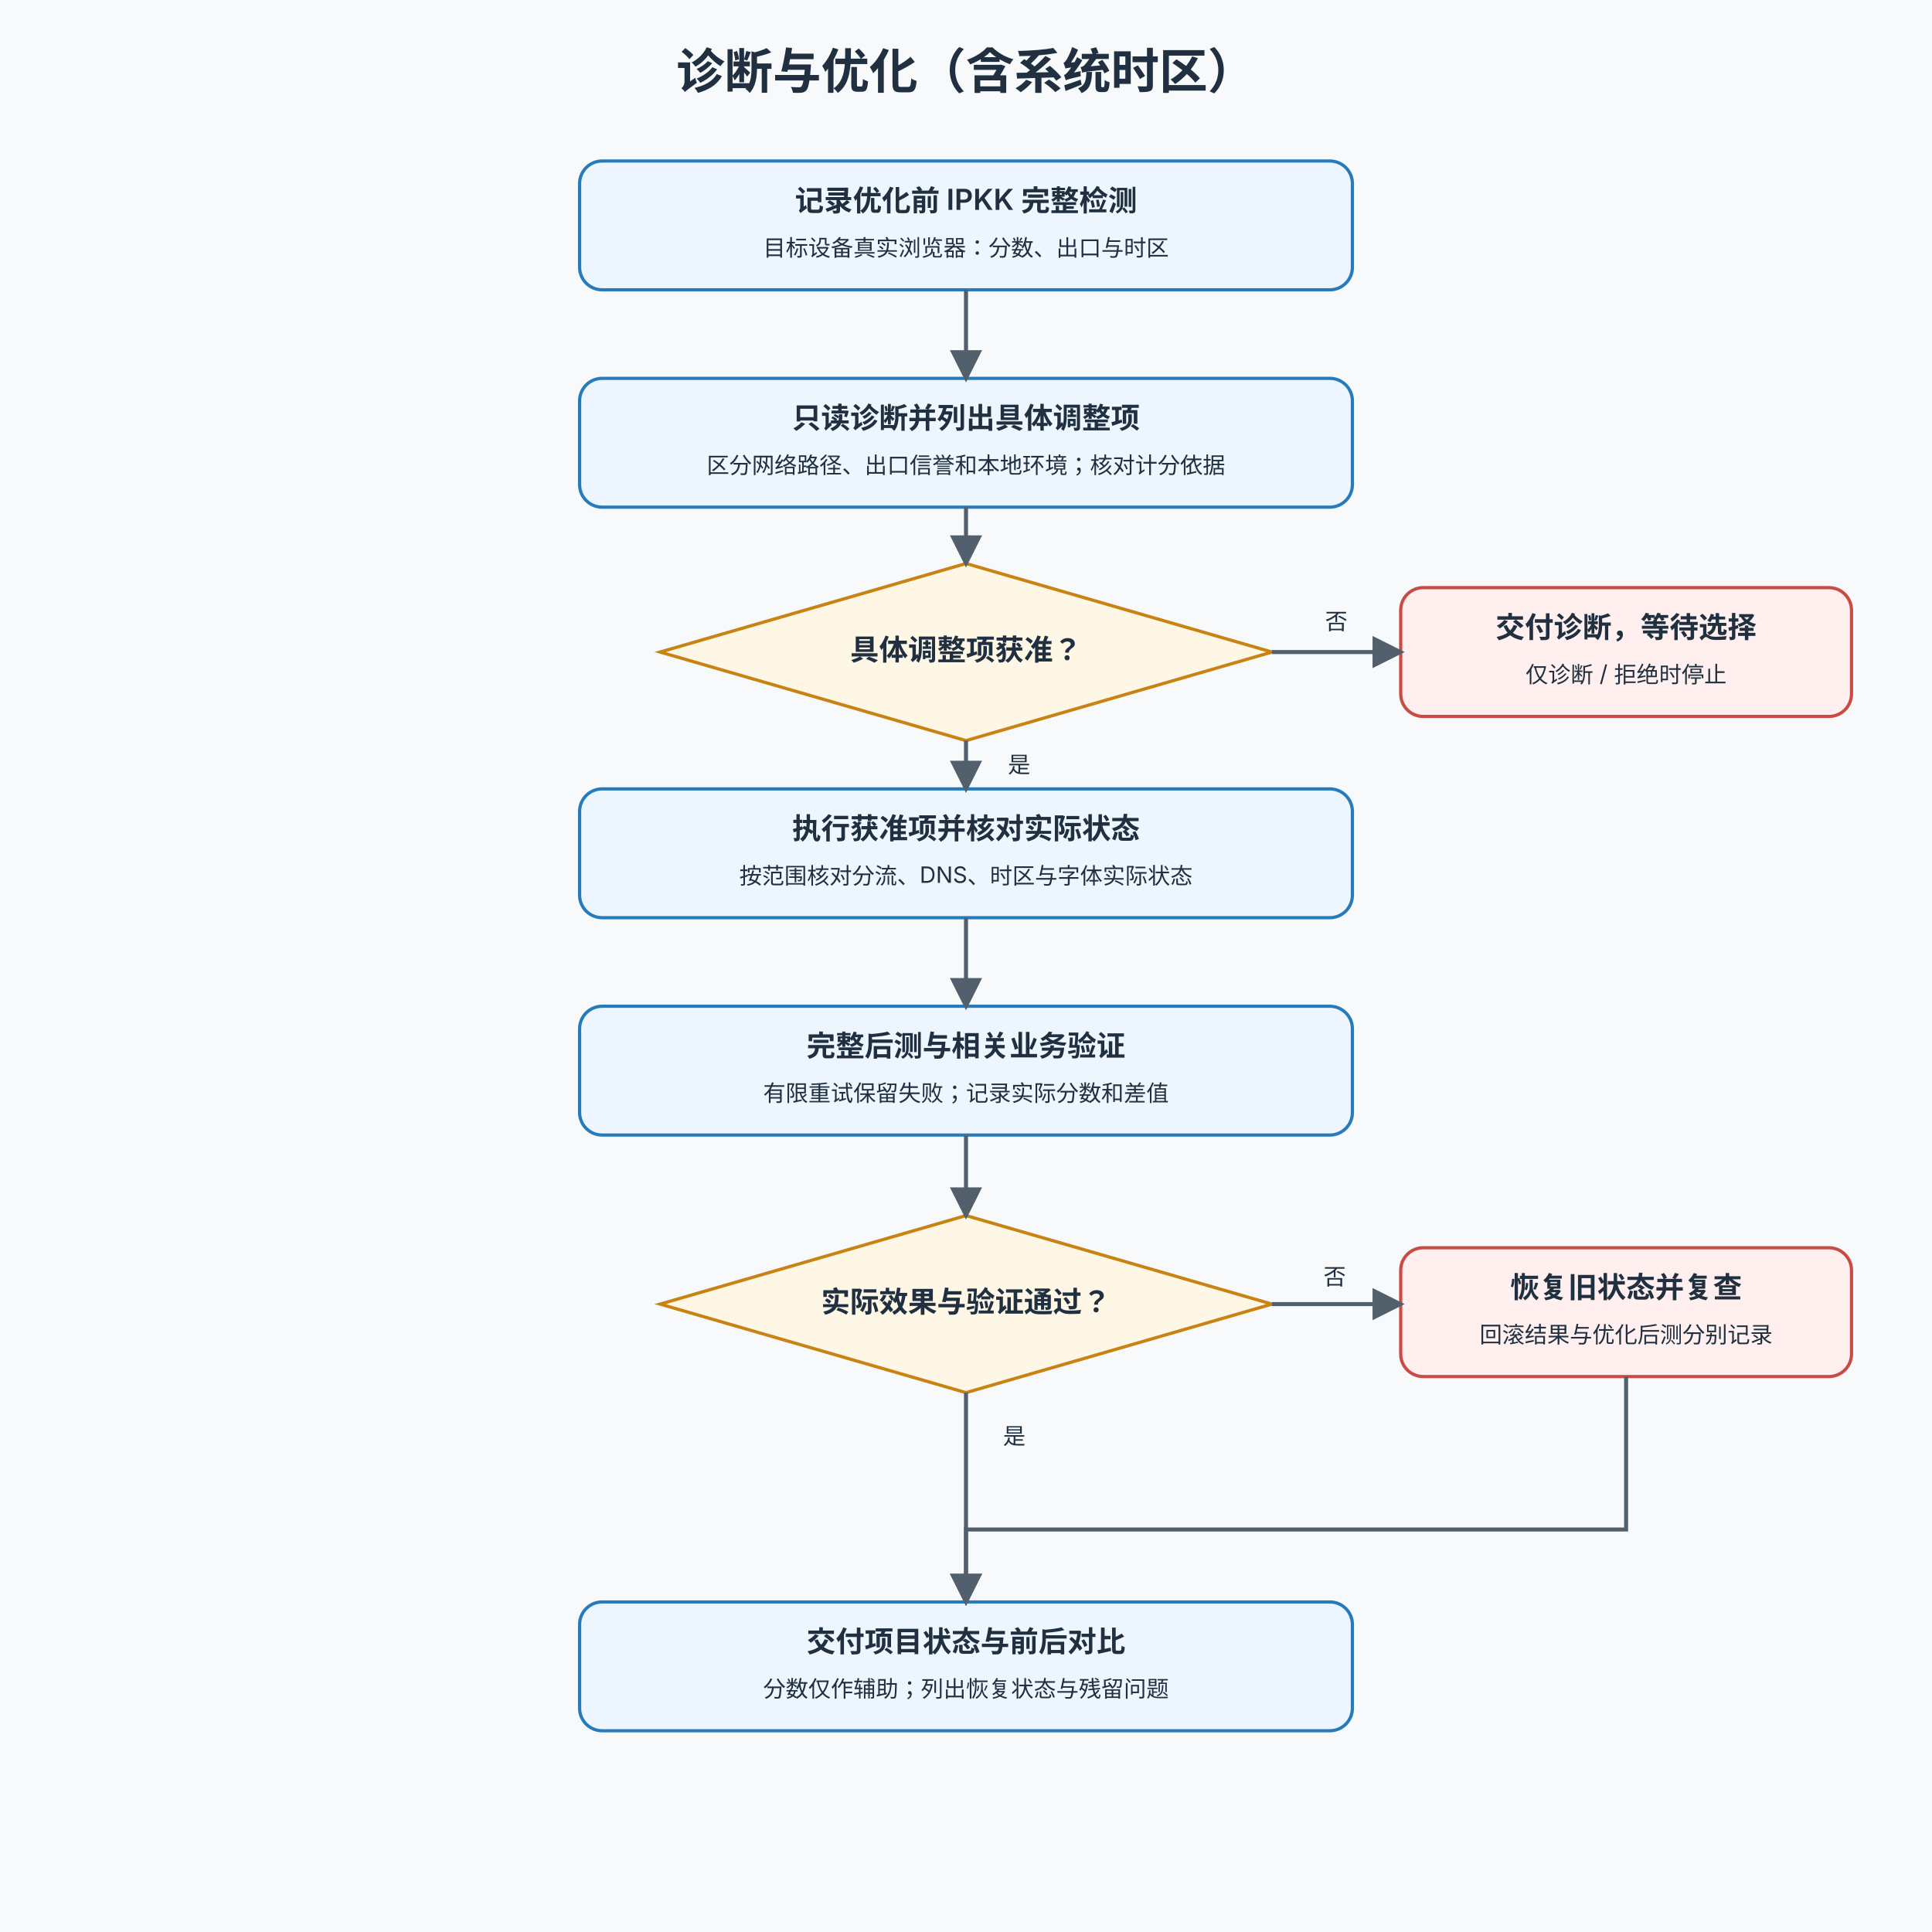
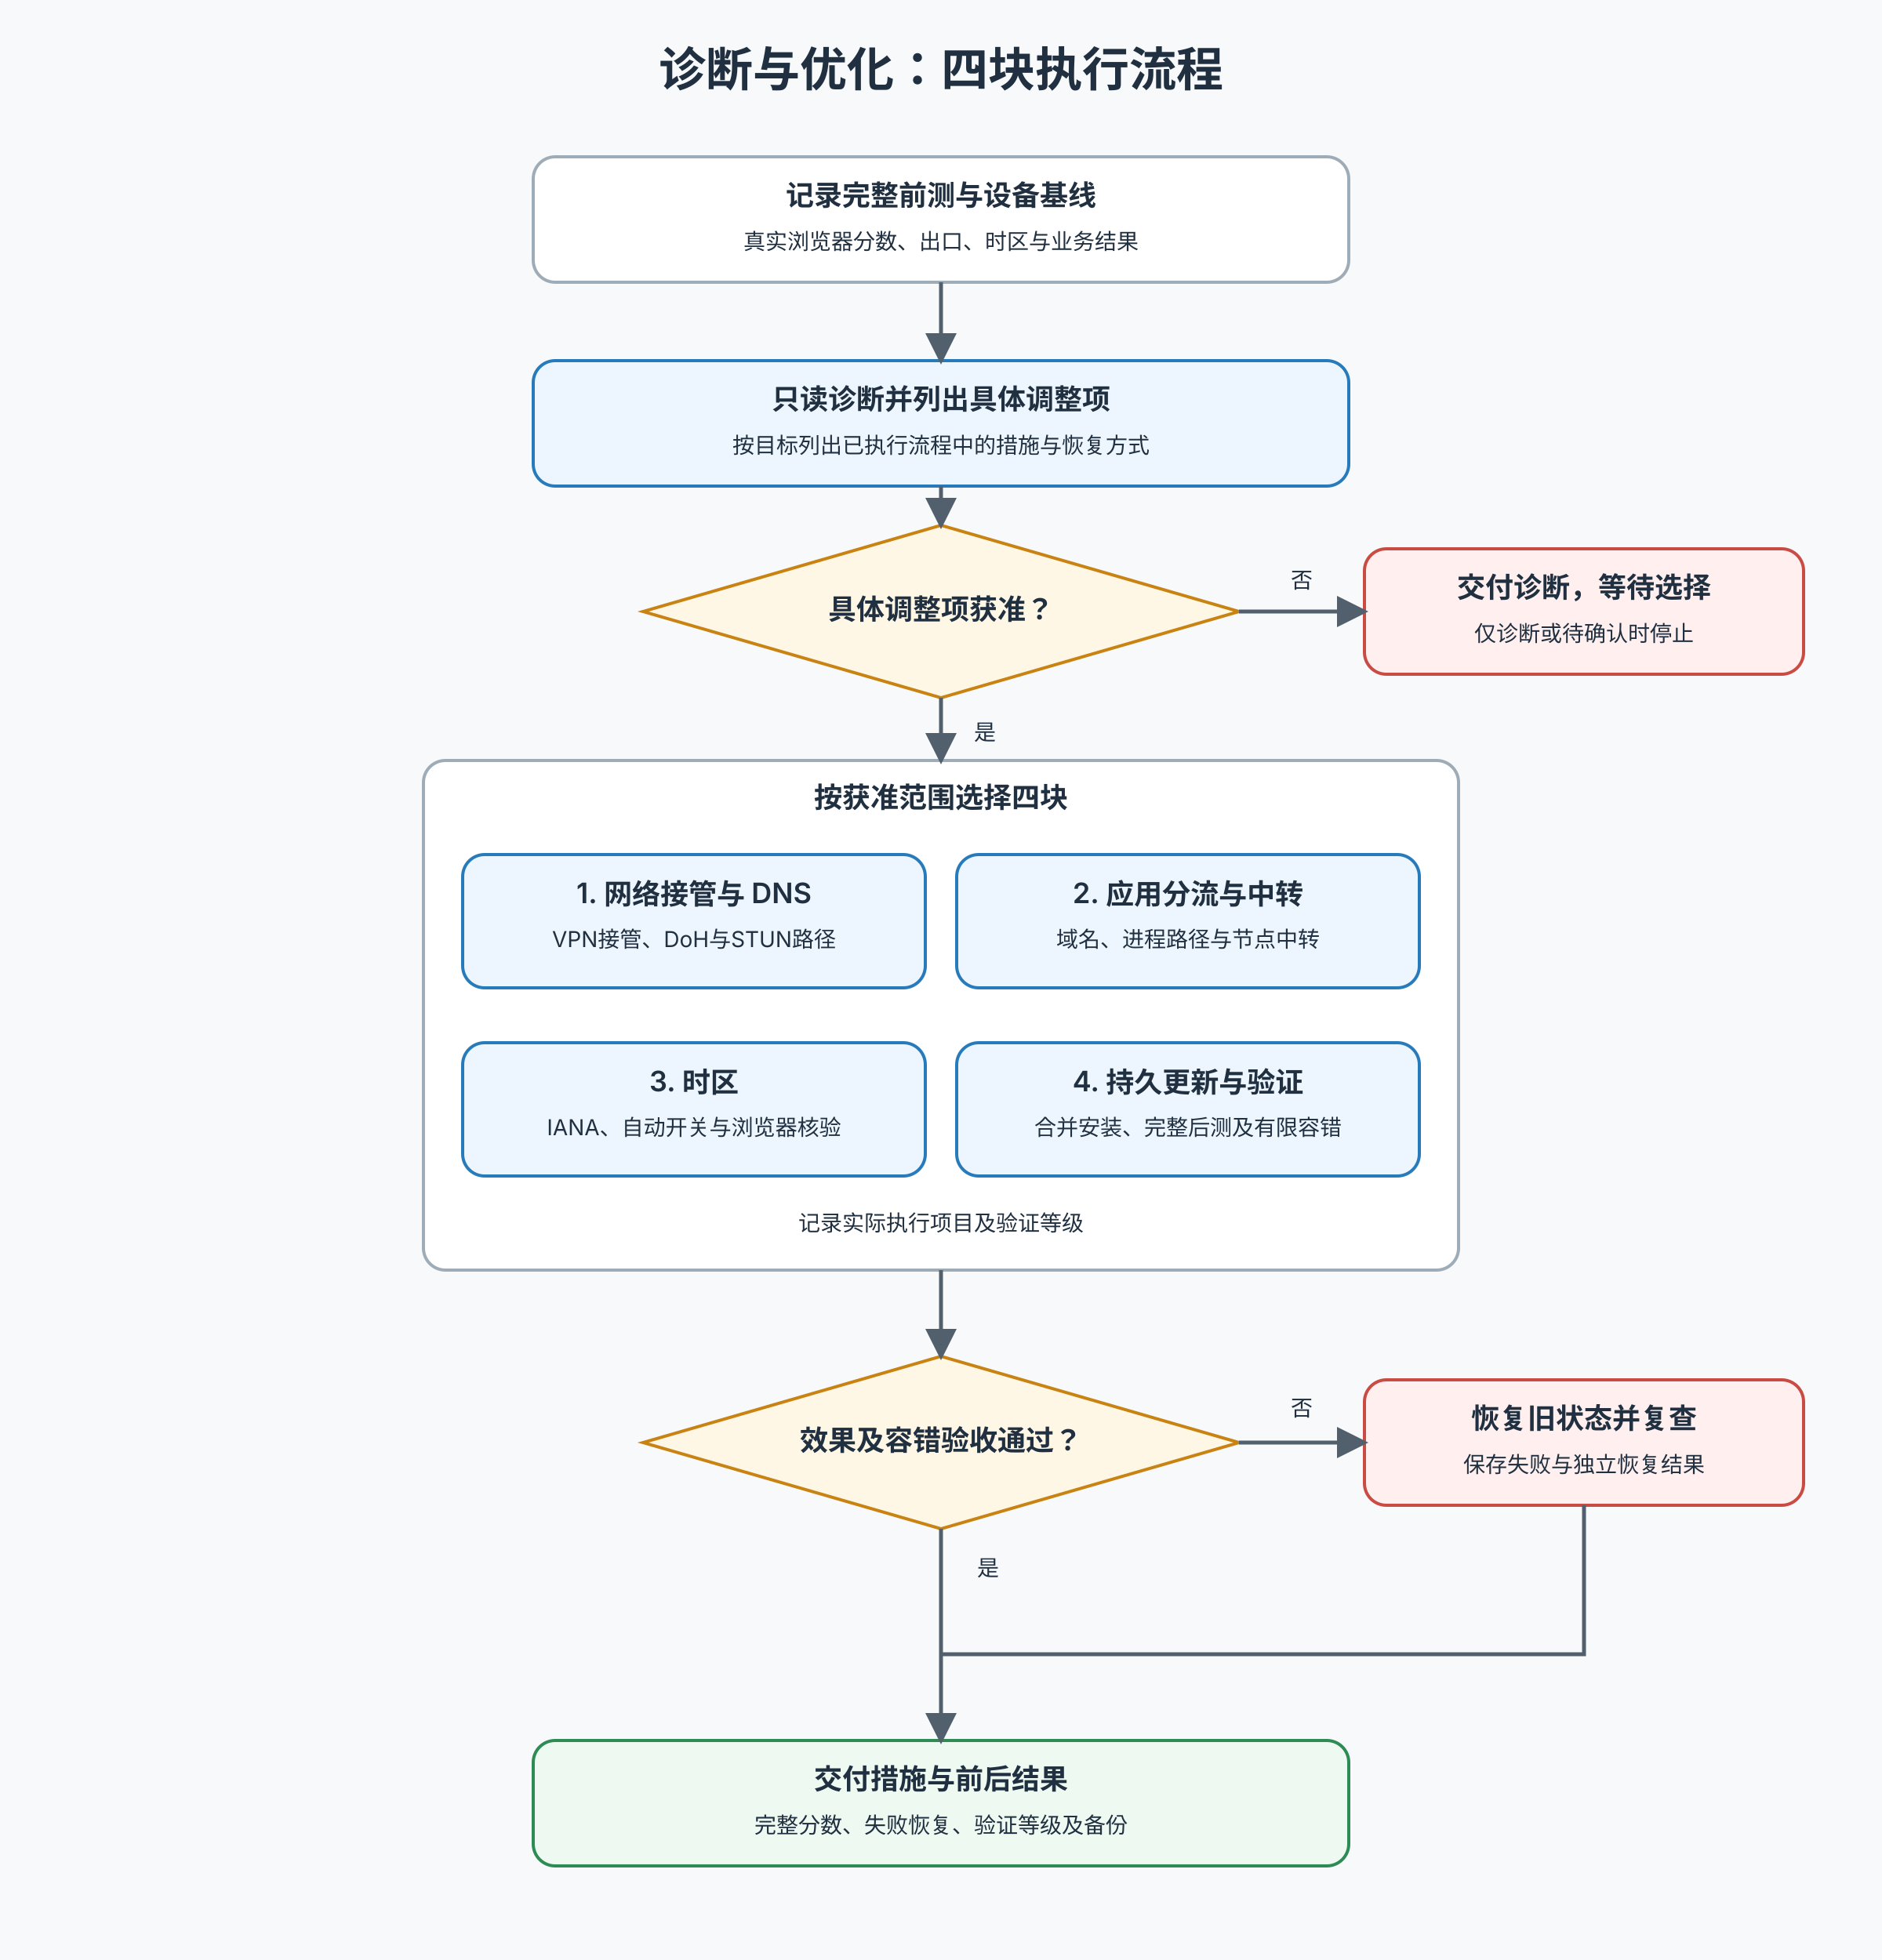
- <svg xmlns="http://www.w3.org/2000/svg" width="1200" height="1200" viewBox="0 0 1200 1200" role="img">
+ <svg xmlns="http://www.w3.org/2000/svg" width="1200" height="1250" viewBox="0 0 1200 1250" role="img">
  <defs>
    <marker id="a" markerWidth="8" markerHeight="8" refX="7" refY="4" orient="auto">
      <path d="M0 0L8 4L0 8Z" fill="#52606d" />
    </marker>
  </defs>
-   <style>text{font-family:-apple-system,BlinkMacSystemFont,"PingFang SC",sans-serif;fill:#203040;text-anchor:middle}.title{font-size:30px;font-weight:700}.label{font-size:18px;font-weight:600}.note{font-size:14px}.line{fill:none;stroke:#52606d;stroke-width:2.5;marker-end:url(#a)}</style>
-   <rect width="1200" height="1200" fill="#f7f9fb" />
-   <text x="600" y="55" class="title">诊断与优化（含系统时区）</text>
-   <rect x="360" y="100" width="480" height="80" rx="14" fill="#edf6ff" stroke="#287bbb" stroke-width="2" />
-   <text x="600.0" y="131" class="label">记录优化前 IPKK 完整检测</text>
-   <text x="600.0" y="159" class="note">目标设备真实浏览器：分数、出口与时区</text>
-   <rect x="360" y="235" width="480" height="80" rx="14" fill="#edf6ff" stroke="#287bbb" stroke-width="2" />
-   <text x="600.0" y="266" class="label">只读诊断并列出具体调整项</text>
-   <text x="600.0" y="294" class="note">区分网络路径、出口信誉和本地环境；核对计分依据</text>
-   <rect x="360" y="490" width="480" height="80" rx="14" fill="#edf6ff" stroke="#287bbb" stroke-width="2" />
-   <text x="600.0" y="521" class="label">执行获准项并核对实际状态</text>
-   <text x="600.0" y="549" class="note">按范围核对分流、DNS、时区与字体实际状态</text>
-   <rect x="360" y="625" width="480" height="80" rx="14" fill="#edf6ff" stroke="#287bbb" stroke-width="2" />
-   <text x="600.0" y="656" class="label">完整后测与相关业务验证</text>
-   <text x="600.0" y="684" class="note">有限重试保留失败；记录实际分数和差值</text>
-   <rect x="360" y="995" width="480" height="80" rx="14" fill="#edf6ff" stroke="#287bbb" stroke-width="2" />
-   <text x="600.0" y="1026" class="label">交付项目状态与前后对比</text>
-   <text x="600.0" y="1054" class="note">分数仅作辅助；列出恢复状态与残留问题</text>
-   <polygon points="600,350 790,405 600,460 410,405" fill="#fff7e6" stroke="#c98312" stroke-width="2" />
-   <text x="600" y="410" class="label">具体调整项获准？</text>
-   <rect x="870" y="365" width="280" height="80" rx="14" fill="#fff0ef" stroke="#c94b43" stroke-width="2" />
-   <text x="1010.0" y="396" class="label">交付诊断，等待选择</text>
-   <text x="1010.0" y="424" class="note">仅诊断 / 拒绝时停止</text>
-   <polygon points="600,755 790,810 600,865 410,810" fill="#fff7e6" stroke="#c98312" stroke-width="2" />
-   <text x="600" y="815" class="label">实际效果与验证通过？</text>
-   <rect x="870" y="775" width="280" height="80" rx="14" fill="#fff0ef" stroke="#c94b43" stroke-width="2" />
-   <text x="1010.0" y="806" class="label">恢复旧状态并复查</text>
-   <text x="1010.0" y="834" class="note">回滚结果与优化后测分别记录</text>
-   <path d="M600 180V235" class="line" />
-   <path d="M600 315V350" class="line" />
-   <path d="M790 405H870" class="line" />
-   <path d="M600 460V490" class="line" />
-   <path d="M600 570V625" class="line" />
-   <path d="M600 705V755" class="line" />
-   <path d="M790 810H870" class="line" />
-   <path d="M600 865V995" class="line" />
-   <path d="M1010 855V950H600V995" class="line" />
-   <text x="830" y="391" class="note">否</text>
-   <text x="633" y="480" class="note">是</text>
-   <text x="829" y="798" class="note">否</text>
-   <text x="630" y="897" class="note">是</text>
+   <style>text{font-family:-apple-system,BlinkMacSystemFont,"PingFang SC",sans-serif;fill:#203040;text-anchor:middle}.title{font-size:30px;font-weight:700}.label{font-size:18px;font-weight:600}.note{font-size:14px}.line,.join{fill:none;stroke:#52606d;stroke-width:2.5}.line{marker-end:url(#a)}</style>
+   <rect width="1200" height="1250" fill="#f7f9fb" />
+   <text x="600" y="55" class="title">诊断与优化：四块执行流程</text>
+   <rect x="340" y="100" width="520" height="80" rx="14" fill="#ffffff" stroke="#9eacb8" stroke-width="2" />
+   <text x="600.0" y="131" class="label">记录完整前测与设备基线</text>
+   <text x="600.0" y="159" class="note">真实浏览器分数、出口、时区与业务结果</text>
+   <rect x="340" y="230" width="520" height="80" rx="14" fill="#edf6ff" stroke="#287bbb" stroke-width="2" />
+   <text x="600.0" y="261" class="label">只读诊断并列出具体调整项</text>
+   <text x="600.0" y="289" class="note">按目标列出已执行流程中的措施与恢复方式</text>
+   <polygon points="600,335 790,390 600,445 410,390" fill="#fff7e6" stroke="#c98312" stroke-width="2" />
+   <text x="600" y="395" class="label">具体调整项获准？</text>
+   <rect x="870" y="350" width="280" height="80" rx="14" fill="#fff0ef" stroke="#c94b43" stroke-width="2" />
+   <text x="1010.0" y="381" class="label">交付诊断，等待选择</text>
+   <text x="1010.0" y="409" class="note">仅诊断或待确认时停止</text>
+   <rect x="270" y="485" width="660" height="325" rx="14" fill="#ffffff" stroke="#9eacb8" stroke-width="2" />
+   <text x="600" y="515" class="label">按获准范围选择四块</text>
+   <rect x="295" y="545" width="295" height="85" rx="14" fill="#edf6ff" stroke="#287bbb" stroke-width="2" />
+   <text x="442.5" y="576" class="label">1. 网络接管与 DNS</text>
+   <text x="442.5" y="604" class="note">VPN接管、DoH与STUN路径</text>
+   <rect x="610" y="545" width="295" height="85" rx="14" fill="#edf6ff" stroke="#287bbb" stroke-width="2" />
+   <text x="757.5" y="576" class="label">2. 应用分流与中转</text>
+   <text x="757.5" y="604" class="note">域名、进程路径与节点中转</text>
+   <rect x="295" y="665" width="295" height="85" rx="14" fill="#edf6ff" stroke="#287bbb" stroke-width="2" />
+   <text x="442.5" y="696" class="label">3. 时区</text>
+   <text x="442.5" y="724" class="note">IANA、自动开关与浏览器核验</text>
+   <rect x="610" y="665" width="295" height="85" rx="14" fill="#edf6ff" stroke="#287bbb" stroke-width="2" />
+   <text x="757.5" y="696" class="label">4. 持久更新与验证</text>
+   <text x="757.5" y="724" class="note">合并安装、完整后测及有限容错</text>
+   <text x="600" y="785" class="note">记录实际执行项目及验证等级</text>
+   <polygon points="600,865 790,920 600,975 410,920" fill="#fff7e6" stroke="#c98312" stroke-width="2" />
+   <text x="600" y="925" class="label">效果及容错验收通过？</text>
+   <rect x="870" y="880" width="280" height="80" rx="14" fill="#fff0ef" stroke="#c94b43" stroke-width="2" />
+   <text x="1010.0" y="911" class="label">恢复旧状态并复查</text>
+   <text x="1010.0" y="939" class="note">保存失败与独立恢复结果</text>
+   <rect x="340" y="1110" width="520" height="80" rx="14" fill="#edf9f1" stroke="#2e8b54" stroke-width="2" />
+   <text x="600.0" y="1141" class="label">交付措施与前后结果</text>
+   <text x="600.0" y="1169" class="note">完整分数、失败恢复、验证等级及备份</text>
+   <path d="M600 180V230" class="line" />
+   <path d="M600 310V335" class="line" />
+   <path d="M790 390H870" class="line" />
+   <path d="M600 445V485" class="line" />
+   <path d="M600 810V865" class="line" />
+   <path d="M790 920H870" class="line" />
+   <path d="M600 975V1055" class="join" />
+   <path d="M1010 960V1055H600" class="join" />
+   <path d="M600 1055V1110" class="line" />
+   <text x="830" y="375" class="note">否</text>
+   <text x="628" y="472" class="note">是</text>
+   <text x="830" y="903" class="note">否</text>
+   <text x="630" y="1005" class="note">是</text>
</svg>
